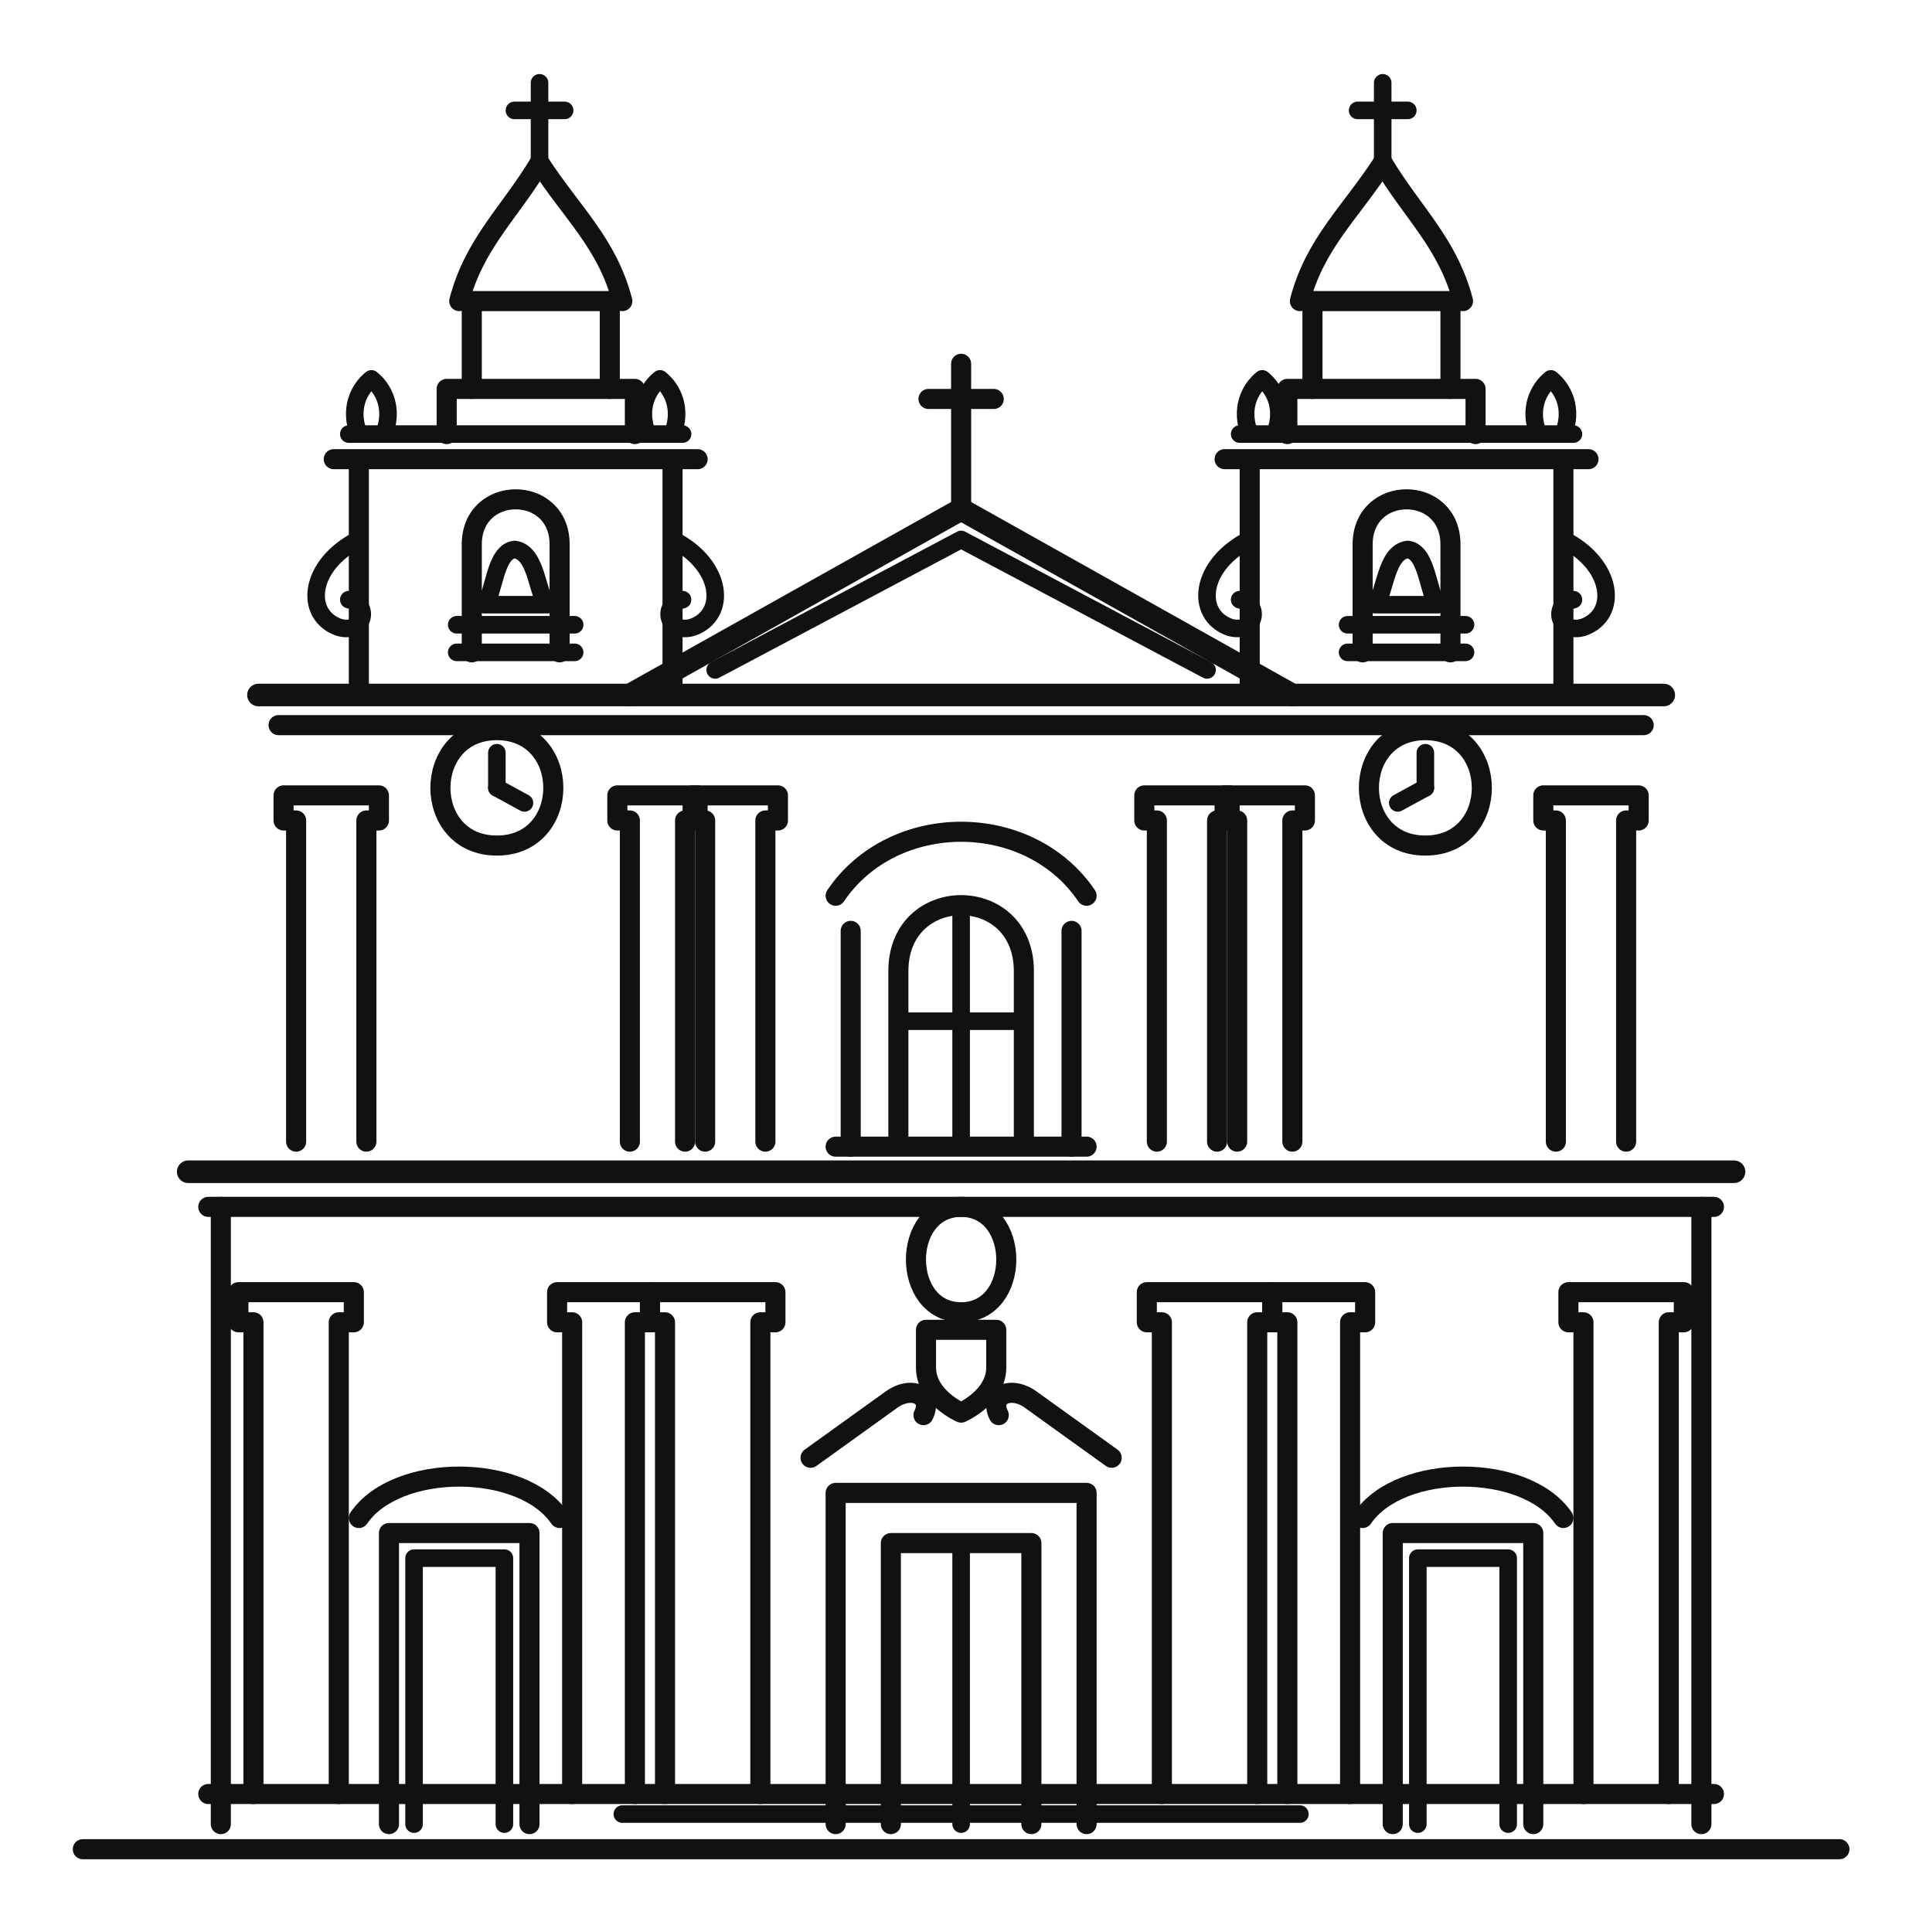
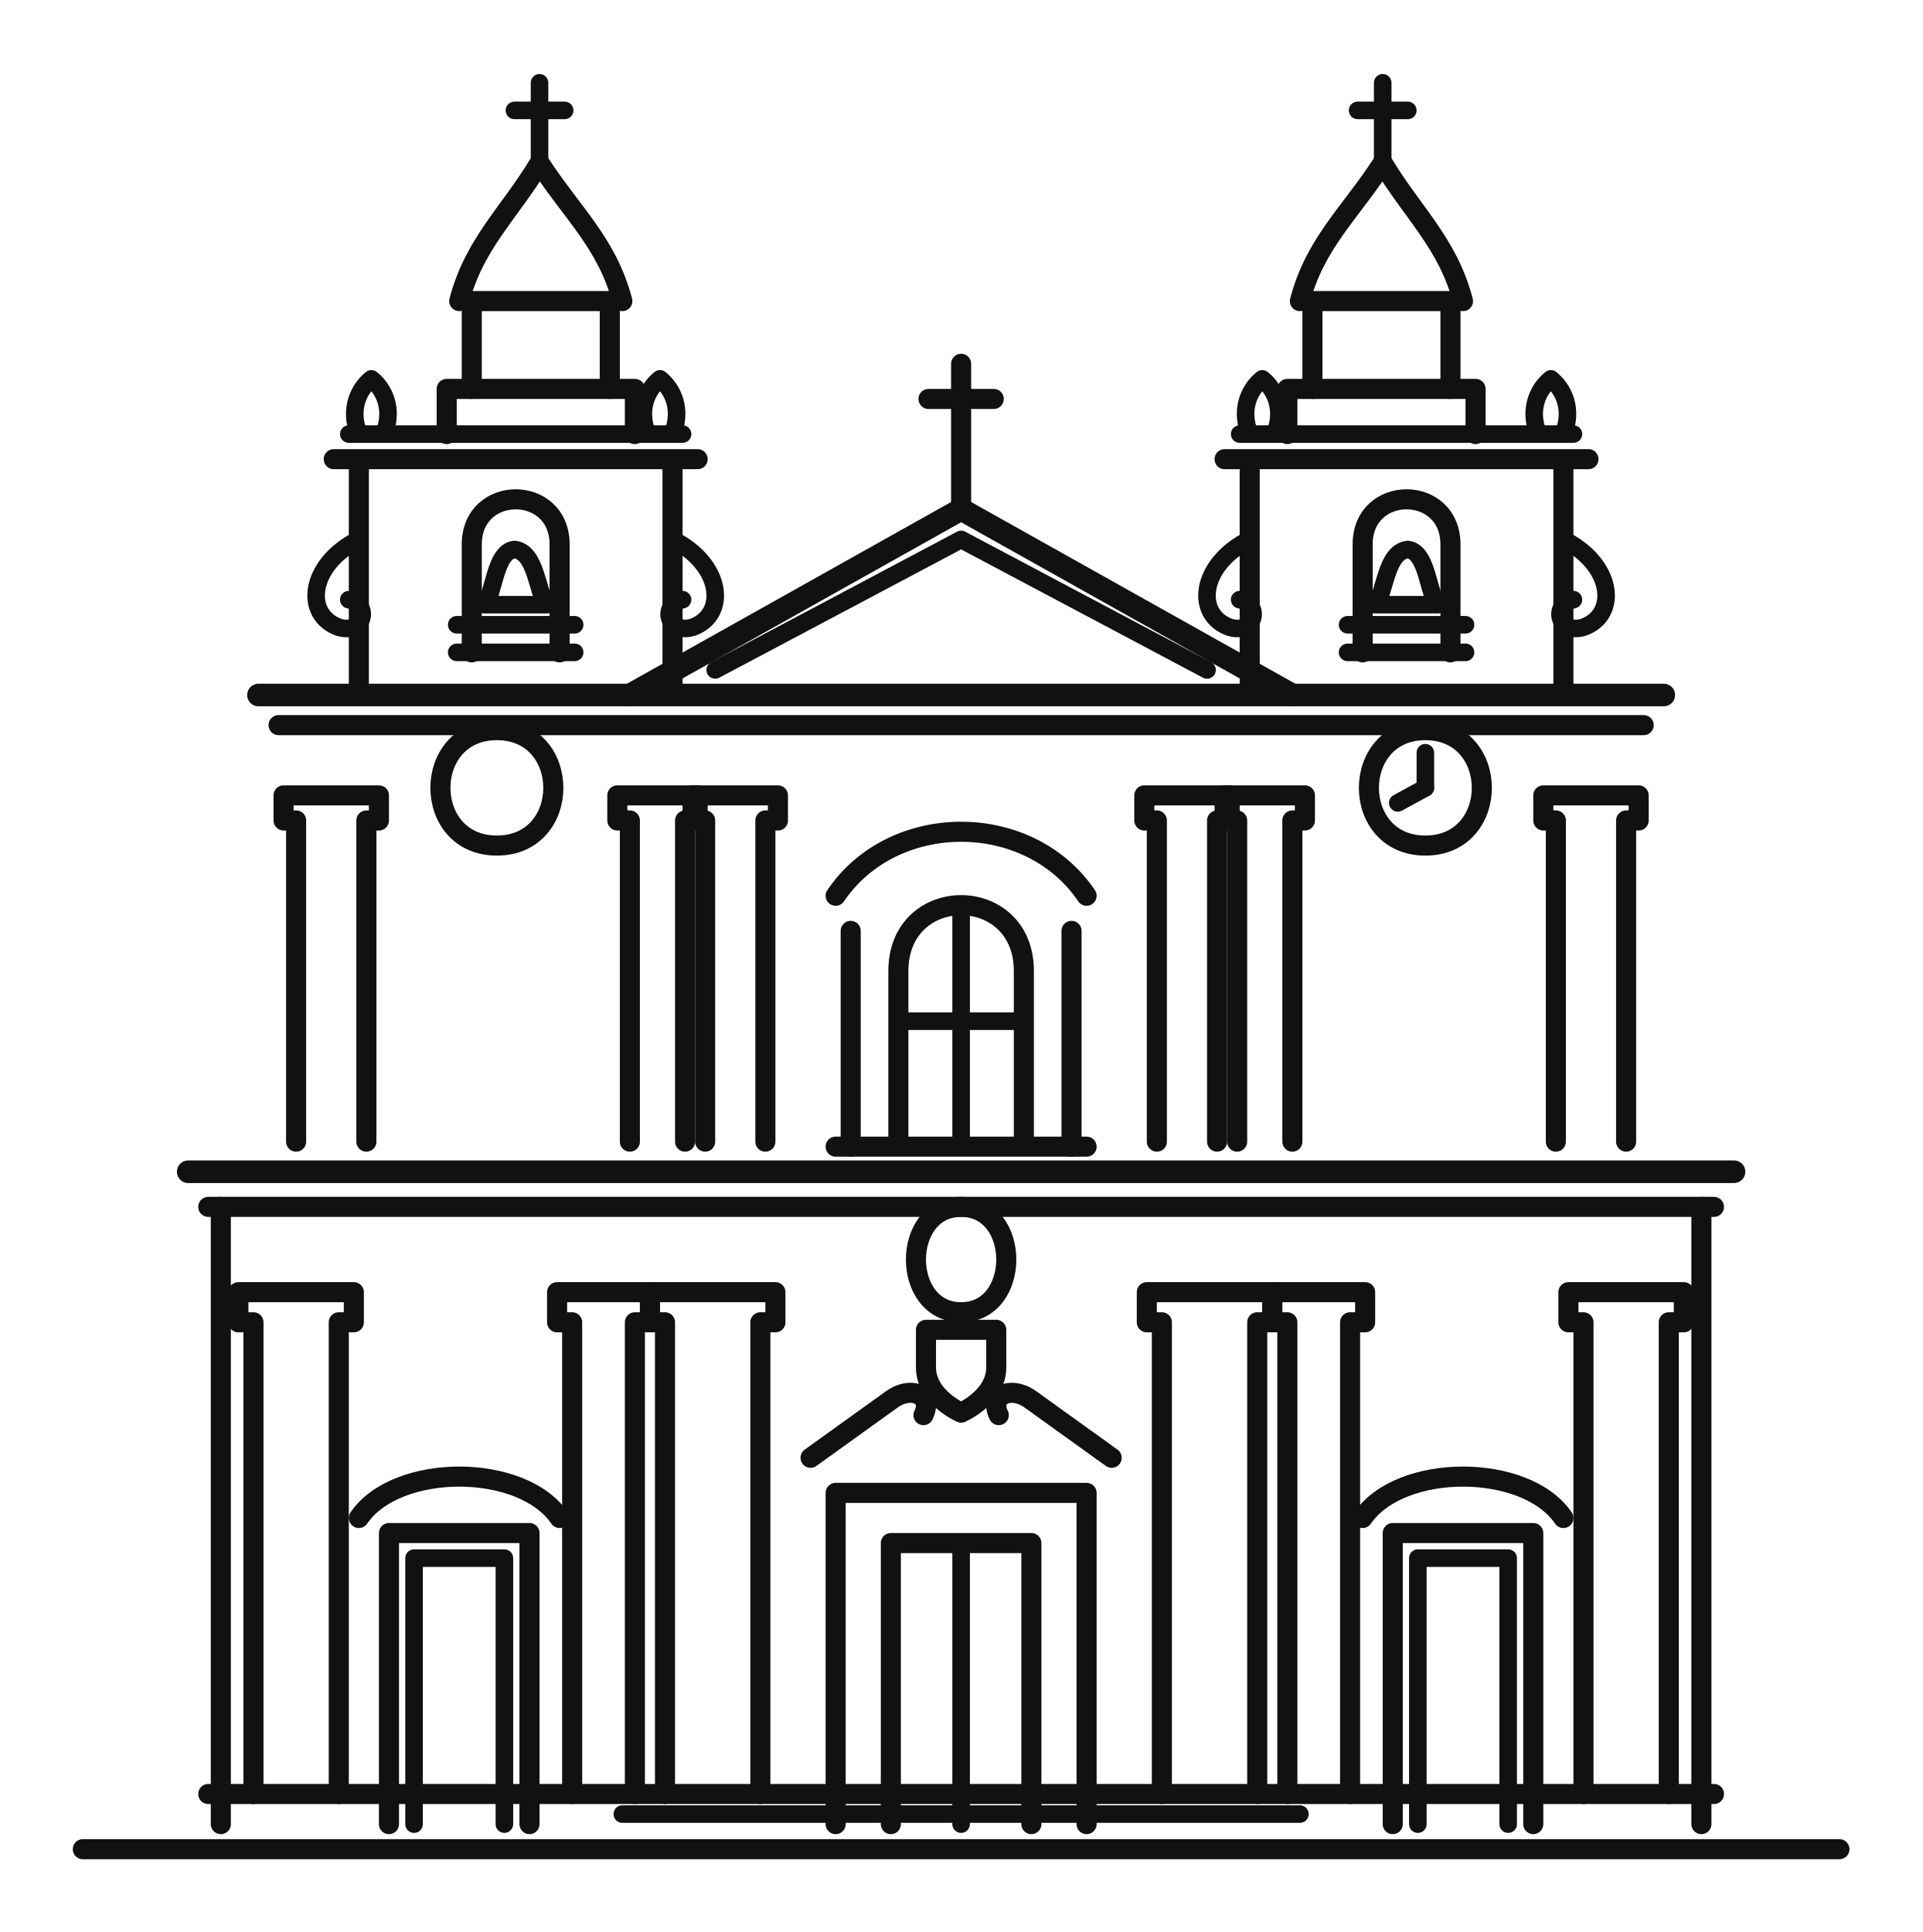
<svg xmlns="http://www.w3.org/2000/svg" viewBox="17 85 766 770" width="766" height="770" data-chalk="1" data-step="4" data-minw="5.5" data-wave="34,12,85,46,17,6" data-taper="0.6,40,0.5,50" data-alpha="0.55,0.5,0.8" data-speed="2.2" data-overlap="0.55">
  <g fill="none" stroke="#111" stroke-linecap="round" stroke-linejoin="round">
    <path stroke-width="8" d="M50 822 L750 822" />
    <path stroke-width="7" d="M265 808 L535 808" />
    <path stroke-width="8" d="M100 800 L700 800" />
    <path stroke-width="8" d="M105 812 L105 566" />
    <path stroke-width="8" data-sync="1" d="M695 812 L695 566" />
    <path stroke-width="8" d="M118 800 L118 612 L112 612 L112 600 L158 600 L158 612 L152 612 L152 800" />
    <path stroke-width="8" data-sync="1" d="M682 800 L682 612 L688 612 L688 600 L642 600 L642 612 L648 612 L648 800" />
    <path stroke-width="8" d="M245 800 L245 612 L239 612 L239 600 L276 600 L276 612 L270 612 L270 800" />
    <path stroke-width="8" data-sync="1" d="M555 800 L555 612 L561 612 L561 600 L524 600 L524 612 L530 612 L530 800" />
    <path stroke-width="8" d="M282 800 L282 612 L276 612 L276 600 L326 600 L326 612 L320 612 L320 800" />
    <path stroke-width="8" data-sync="1" d="M518 800 L518 612 L524 612 L524 600 L474 600 L474 612 L480 612 L480 800" />
    <path stroke-width="8" d="M172 812 L172 696 L228 696 L228 812" />
    <path stroke-width="8" data-sync="1" d="M628 812 L628 696 L572 696 L572 812" />
    <path stroke-width="7" d="M182 812 L182 706 L218 706 L218 812" />
    <path stroke-width="7" data-sync="1" d="M618 812 L618 706 L582 706 L582 812" />
    <path stroke-width="8" d="M160 690 C175 668,225 668,240 690" />
    <path stroke-width="8" data-sync="1" d="M640 690 C625 668,575 668,560 690" />
    <path stroke-width="8" d="M350 812 L350 680 L450 680 L450 812" />
    <path stroke-width="8" d="M372 812 L372 700 L428 700 L428 812" />
    <path stroke-width="7" d="M400 700 L400 812" />
    <path stroke-width="8" d="M340 666 L372 643 C380 637,389 641,385 649" />
    <path stroke-width="8" data-sync="1" d="M460 666 L428 643 C420 637,411 641,415 649" />
    <path stroke-width="8" d="M386 615 L414 615 L414 630 C414 642,400 648,400 648 C400 648,386 642,386 630 L386 615" />
    <path stroke-width="8" d="M400 566 C424 566,424 608,400 608 C376 608,376 566,400 566" />
    <path stroke-width="9" d="M92 552 L708 552" />
    <path stroke-width="8" d="M100 566 L700 566" />
    <path stroke-width="8" d="M135 540 L135 412 L130 412 L130 402 L168 402 L168 412 L163 412 L163 540" />
    <path stroke-width="8" data-sync="1" d="M665 540 L665 412 L670 412 L670 402 L632 402 L632 412 L637 412 L637 540" />
    <path stroke-width="8" d="M268 540 L268 412 L263 412 L263 402 L295 402 L295 412 L290 412 L290 540" />
    <path stroke-width="8" data-sync="1" d="M532 540 L532 412 L537 412 L537 402 L505 402 L505 412 L510 412 L510 540" />
    <path stroke-width="8" d="M298 540 L298 412 L293 412 L293 402 L327 402 L327 412 L322 412 L322 540" />
    <path stroke-width="8" data-sync="1" d="M502 540 L502 412 L507 412 L507 402 L473 402 L473 412 L478 412 L478 540" />
    <path stroke-width="8" d="M215 376 C245 376,245 422,215 422 C185 422,185 376,215 376" />
    <path stroke-width="8" data-sync="1" d="M585 376 C555 376,555 422,585 422 C615 422,615 376,585 376" />
-     <path stroke-width="7" d="M215 399 L215 385" />
-     <path stroke-width="7" data-sync="1" d="M585 399 L585 385" />
-     <path stroke-width="7" d="M215 399 L226 405" />
-     <path stroke-width="7" data-sync="1" d="M585 399 L574 405" />
+     <path stroke-width="7" d="M585 399 L585 385" />
+     <path stroke-width="7" d="M585 399 L574 405" />
    <path stroke-width="8" d="M375 538 L375 472 C375 437,425 437,425 472 L425 538" />
    <path stroke-width="7" d="M400 446 L400 538" />
    <path stroke-width="7" d="M375 492 L425 492" />
    <path stroke-width="8" d="M356 542 L356 456" />
    <path stroke-width="8" data-sync="1" d="M444 542 L444 456" />
    <path stroke-width="8" d="M350 442 C373 408,427 408,450 442" />
    <path stroke-width="8" d="M350 542 L450 542" />
    <path stroke-width="9" d="M120 362 L680 362" />
    <path stroke-width="8" d="M128 374 L672 374" />
    <path stroke-width="9" d="M268 362 L400 288 L532 362" />
    <path stroke-width="7" d="M302 352 L400 300 L498 352" />
    <path stroke-width="8" d="M400 288 L400 230" />
    <path stroke-width="8" d="M387 244 L413 244" />
    <path stroke-width="8" d="M160 362 L160 270" />
    <path stroke-width="8" data-sync="1" d="M640 362 L640 270" />
    <path stroke-width="8" d="M285 362 L285 270" />
    <path stroke-width="8" data-sync="1" d="M515 362 L515 270" />
    <path stroke-width="8" d="M150 268 L295 268" />
    <path stroke-width="8" data-sync="1" d="M650 268 L505 268" />
    <path stroke-width="7" d="M156 258 L289 258" />
    <path stroke-width="7" data-sync="1" d="M644 258 L511 258" />
    <path stroke-width="8" d="M205 345 L205 302 C205 278,240 278,240 302 L240 345" />
    <path stroke-width="8" data-sync="1" d="M595 345 L595 302 C595 278,560 278,560 302 L560 345" />
    <path stroke-width="7" d="M199 345 L246 345" />
    <path stroke-width="7" data-sync="1" d="M601 345 L554 345" />
    <path stroke-width="7" d="M199 334 L246 334" />
    <path stroke-width="7" data-sync="1" d="M601 334 L554 334" />
    <path stroke-width="7" d="M210 326 C214 322,214 305,222 304 C231 305,231 322,235 326 L210 326" />
    <path stroke-width="7" data-sync="1" d="M590 326 C586 322,586 305,578 304 C569 305,569 322,565 326 L590 326" />
    <path stroke-width="7" d="M160 300 C140 310,138 330,152 335 C162 338,165 326,156 324" />
    <path stroke-width="7" data-sync="1" d="M640 300 C660 310,662 330,648 335 C638 338,635 326,644 324" />
    <path stroke-width="7" d="M285 300 C305 310,307 330,293 335 C283 338,280 326,289 324" />
    <path stroke-width="7" data-sync="1" d="M515 300 C495 310,493 330,507 335 C517 338,520 326,511 324" />
    <path stroke-width="7" d="M160 258 C156 248,160 240,165 236 C170 240,174 248,170 258" />
    <path stroke-width="7" data-sync="1" d="M640 258 C644 248,640 240,635 236 C630 240,626 248,630 258" />
    <path stroke-width="7" d="M275 258 C271 248,275 240,280 236 C285 240,289 248,285 258" />
    <path stroke-width="7" data-sync="1" d="M525 258 C529 248,525 240,520 236 C515 240,511 248,515 258" />
    <path stroke-width="8" d="M195 258 L195 240 L270 240 L270 258" />
    <path stroke-width="8" data-sync="1" d="M605 258 L605 240 L530 240 L530 258" />
    <path stroke-width="8" d="M205 240 L205 205 L260 205 L260 240" />
    <path stroke-width="8" data-sync="1" d="M595 240 L595 205 L540 205 L540 240" />
    <path stroke-width="8" d="M200 205 C206 182,220 170,232 150 C245 170,259 182,265 205" />
    <path stroke-width="8" data-sync="1" d="M600 205 C594 182,580 170,568 150 C555 170,541 182,535 205" />
    <path stroke-width="7" d="M232 150 L232 118" />
    <path stroke-width="7" data-sync="1" d="M568 150 L568 118" />
    <path stroke-width="7" d="M222 129 L242 129" />
    <path stroke-width="7" data-sync="1" d="M578 129 L558 129" />
  </g>
</svg>
